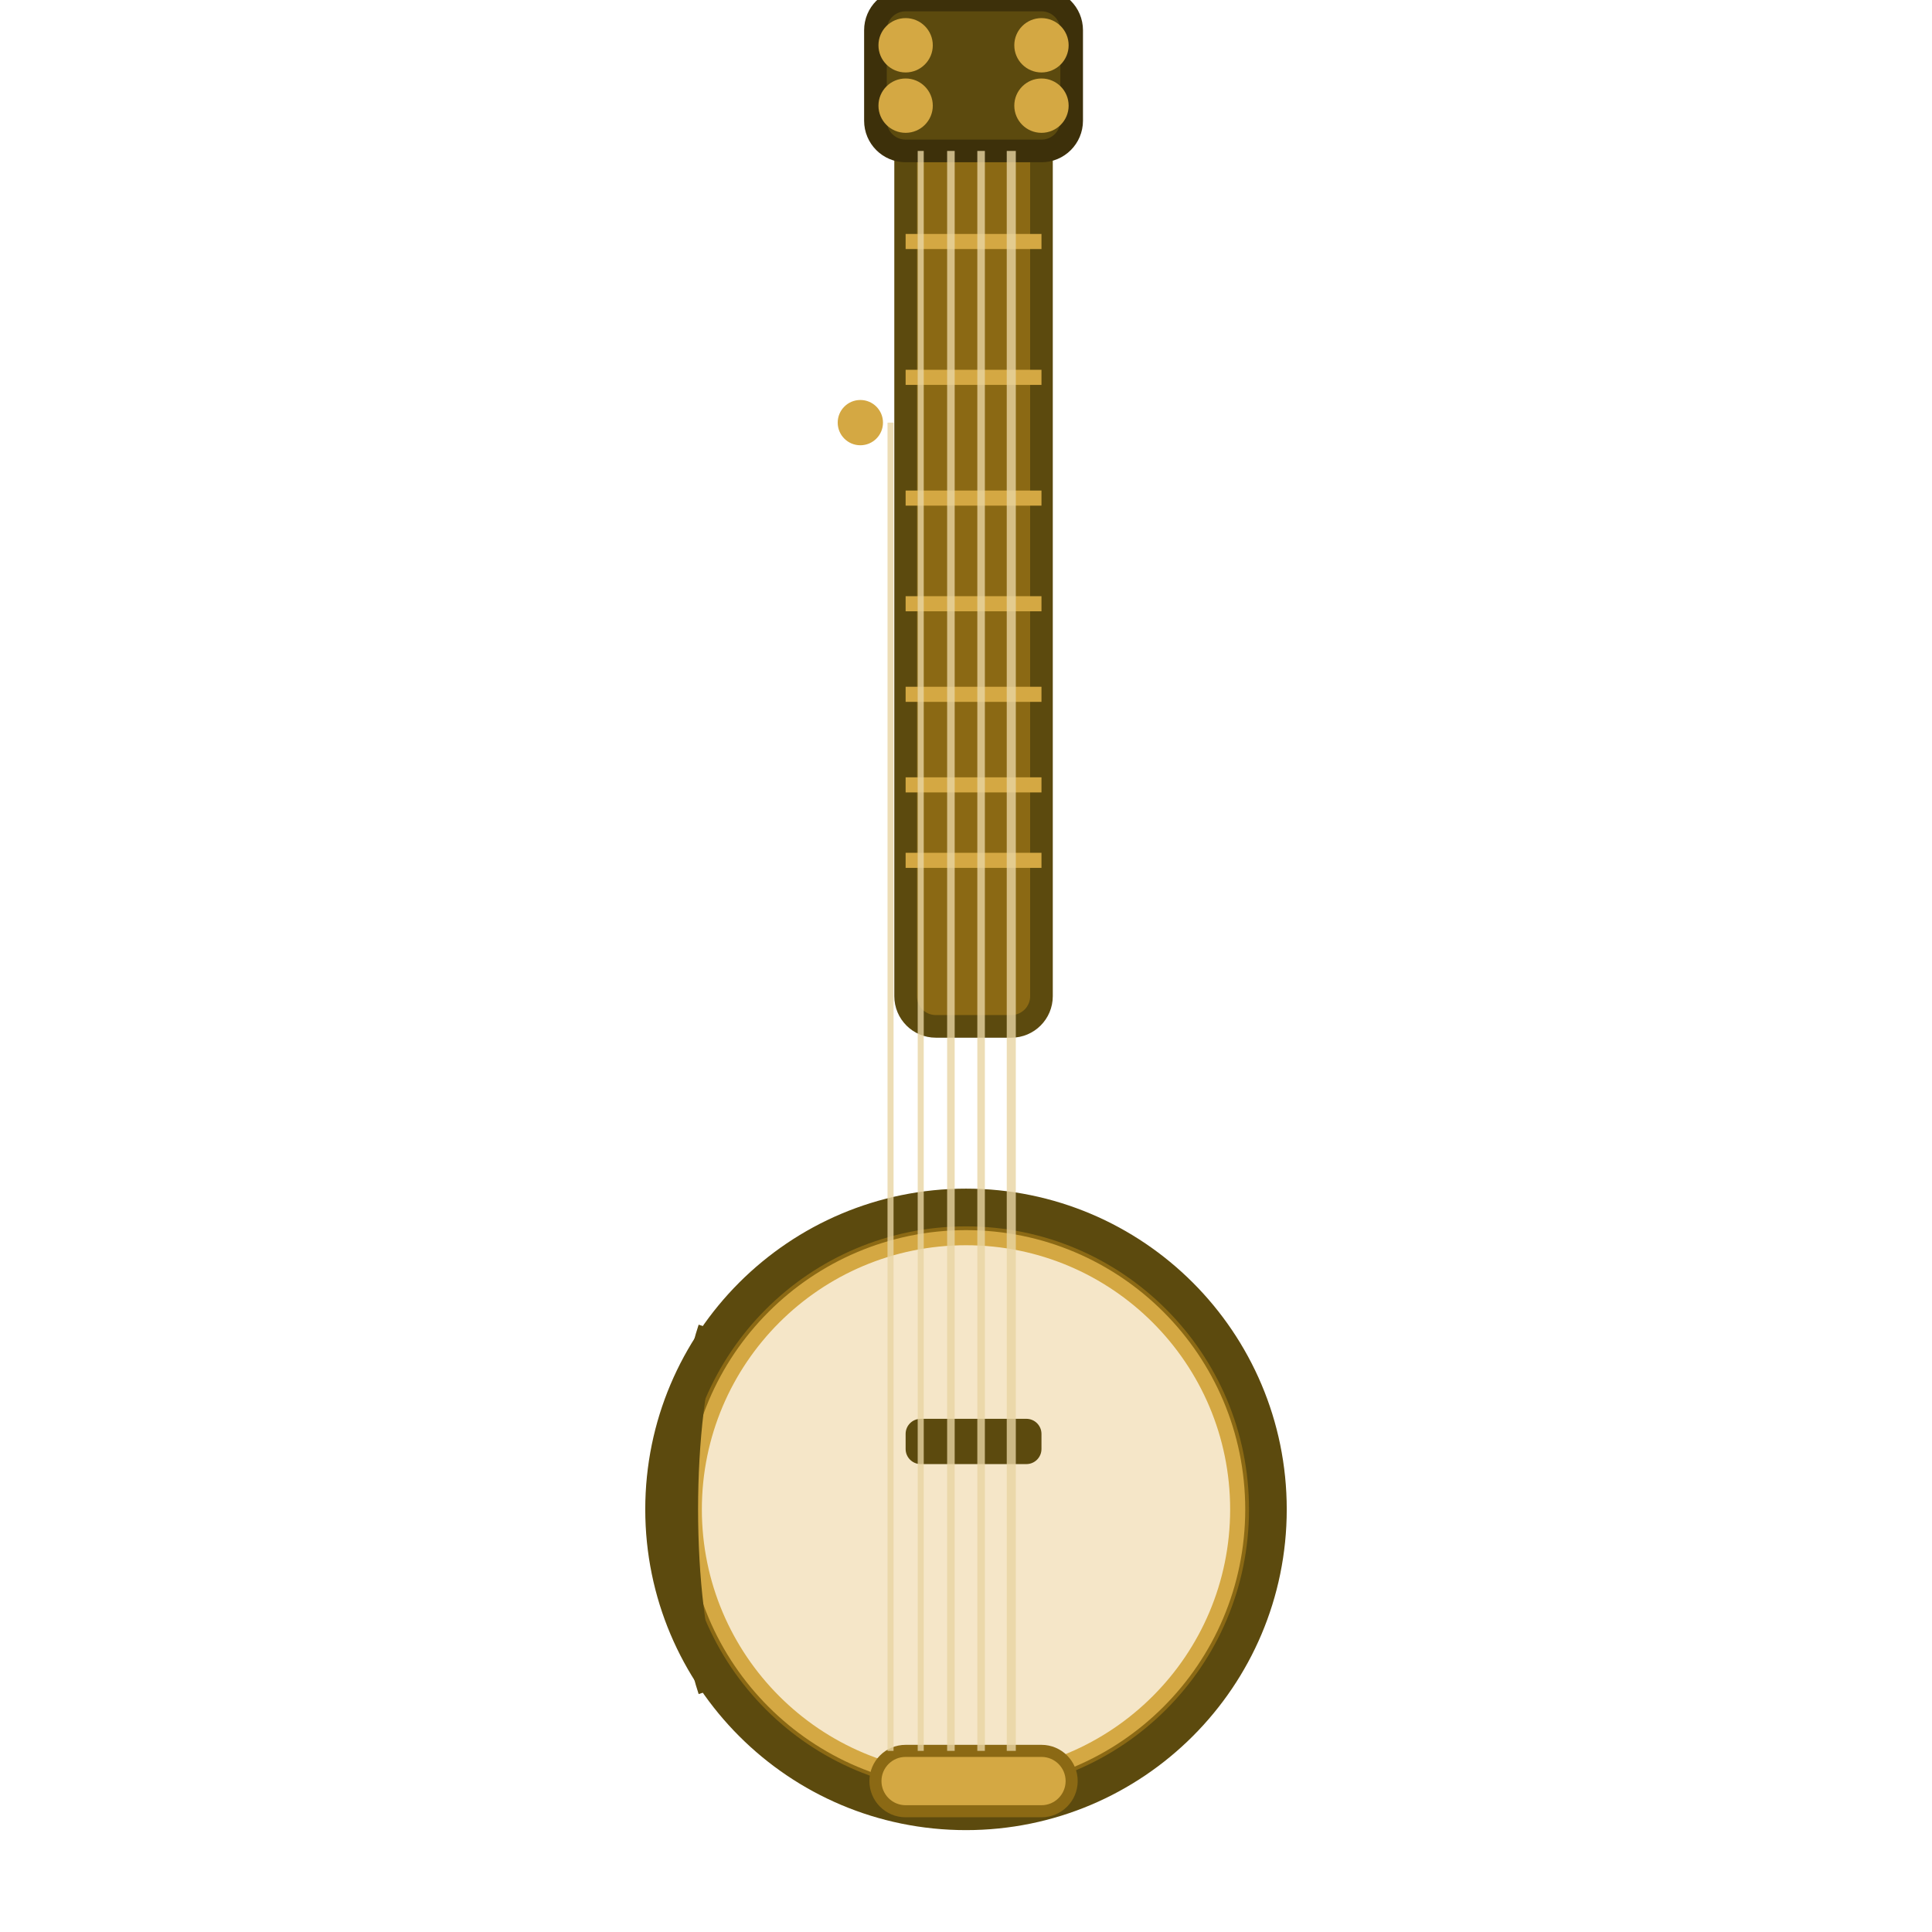
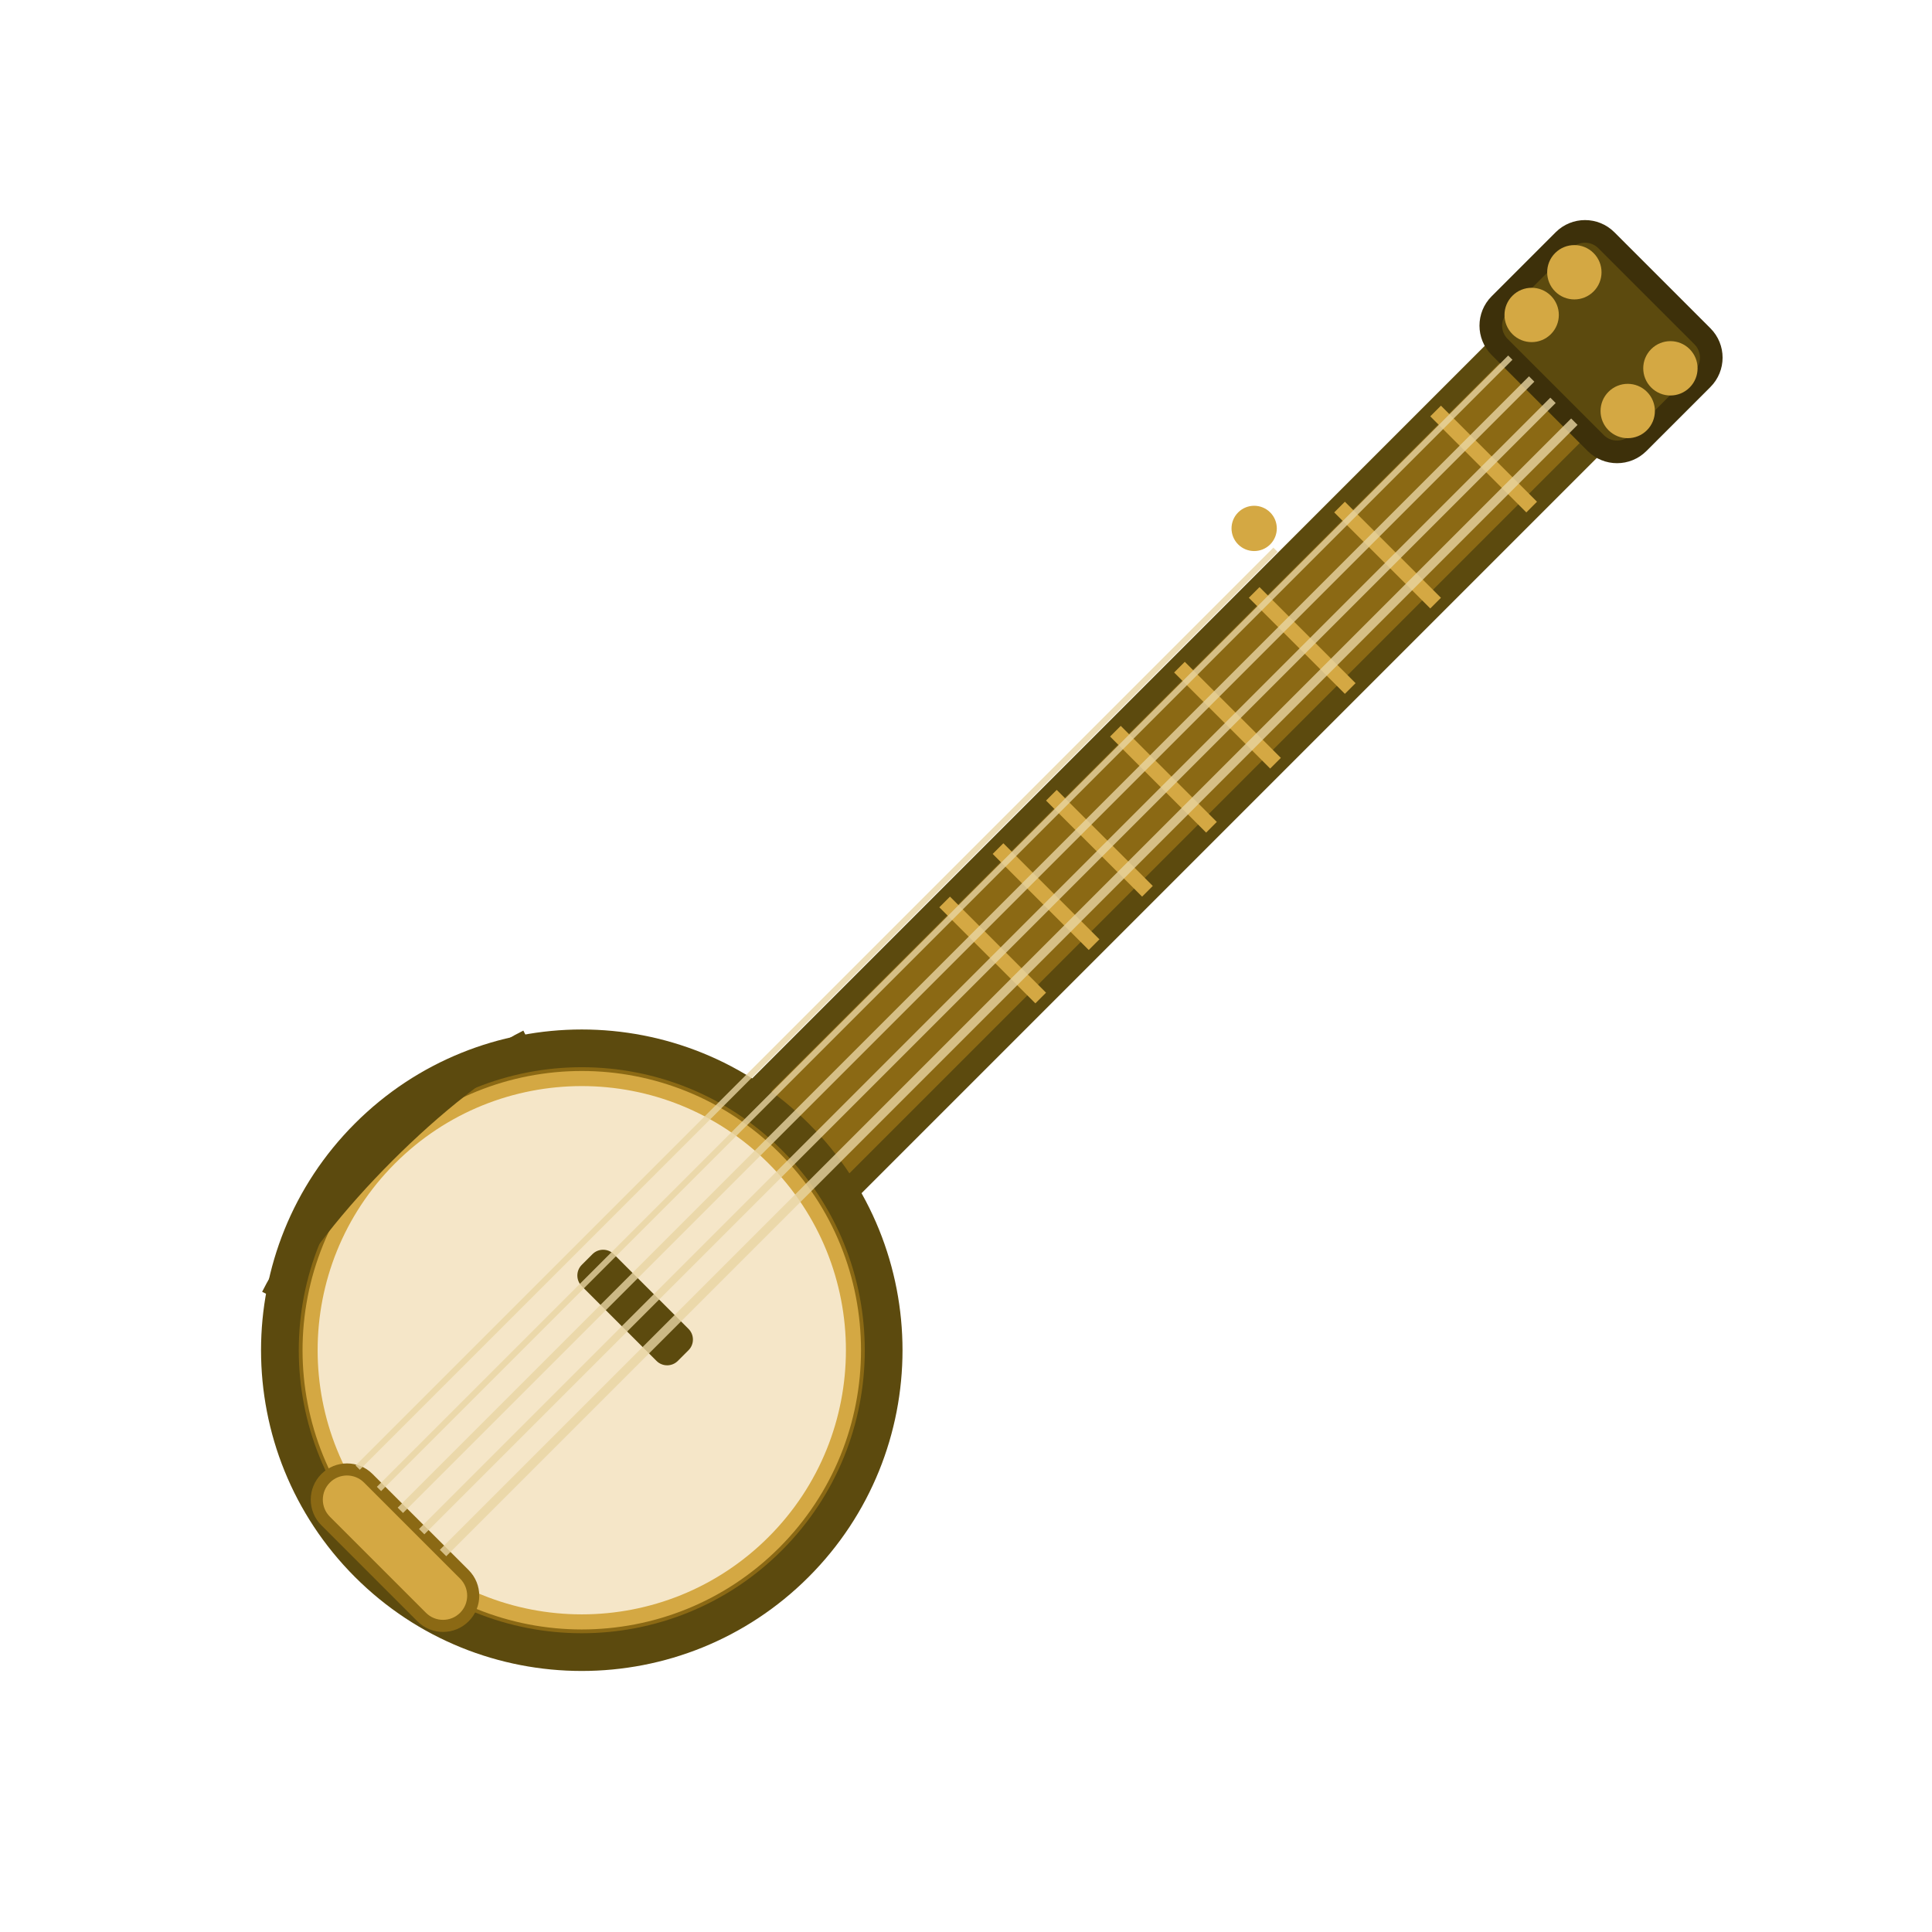
<svg xmlns="http://www.w3.org/2000/svg" viewBox="0 0 128 128" width="128" height="128">
-   <rect x="60" y="6" width="9" height="62" rx="2" fill="#8B6914" stroke="#5C4A0E" stroke-width="1.5" />
-   <line x1="60" y1="16" x2="69" y2="16" stroke="#D4A843" stroke-width="1" />
-   <line x1="60" y1="25" x2="69" y2="25" stroke="#D4A843" stroke-width="1" />
-   <line x1="60" y1="33" x2="69" y2="33" stroke="#D4A843" stroke-width="1" />
-   <line x1="60" y1="40" x2="69" y2="40" stroke="#D4A843" stroke-width="1" />
-   <line x1="60" y1="46" x2="69" y2="46" stroke="#D4A843" stroke-width="1" />
-   <line x1="60" y1="52" x2="69" y2="52" stroke="#D4A843" stroke-width="1" />
-   <line x1="60" y1="57" x2="69" y2="57" stroke="#D4A843" stroke-width="1" />
-   <rect x="58" y="0" width="13" height="10" rx="2" fill="#5C4A0E" stroke="#3D300A" stroke-width="1.5" />
-   <circle cx="60" cy="3" r="1.8" fill="#D4A843" />
-   <circle cx="60" cy="7" r="1.8" fill="#D4A843" />
-   <circle cx="69" cy="3" r="1.8" fill="#D4A843" />
-   <circle cx="69" cy="7" r="1.8" fill="#D4A843" />
-   <circle cx="57" cy="28" r="1.5" fill="#D4A843" />
-   <circle cx="64" cy="100" r="20" fill="#8B6914" stroke="#5C4A0E" stroke-width="2.5" />
-   <circle cx="64" cy="100" r="18" fill="#F5E6C8" stroke="#D4A843" stroke-width="1" />
-   <rect x="60" y="94" width="9" height="3" rx="1" fill="#5C4A0E" />
-   <rect x="58" y="116" width="13" height="4" rx="2" fill="#D4A843" stroke="#8B6914" stroke-width="0.8" />
-   <line x1="61" y1="10" x2="61" y2="116" stroke="#E8D5A3" stroke-width="0.4" opacity="0.8" />
-   <line x1="63" y1="10" x2="63" y2="116" stroke="#E8D5A3" stroke-width="0.5" opacity="0.8" />
-   <line x1="65" y1="10" x2="65" y2="116" stroke="#E8D5A3" stroke-width="0.5" opacity="0.8" />
-   <line x1="67" y1="10" x2="67" y2="116" stroke="#E8D5A3" stroke-width="0.6" opacity="0.8" />
-   <line x1="59" y1="28" x2="59" y2="116" stroke="#E8D5A3" stroke-width="0.4" opacity="0.8" />
-   <path d="M 47 88 C 45 94, 45 106, 47 112" fill="none" stroke="#5C4A0E" stroke-width="1.5" />
+   <g transform="rotate(45, 64, 64)">
+     <rect x="60" y="6" width="9" height="78" rx="2" fill="#8B6914" stroke="#5C4A0E" stroke-width="1.5" />
+     <line x1="60" y1="16" x2="69" y2="16" stroke="#D4A843" stroke-width="1" />
+     <line x1="60" y1="25" x2="69" y2="25" stroke="#D4A843" stroke-width="1" />
+     <line x1="60" y1="33" x2="69" y2="33" stroke="#D4A843" stroke-width="1" />
+     <line x1="60" y1="40" x2="69" y2="40" stroke="#D4A843" stroke-width="1" />
+     <line x1="60" y1="46" x2="69" y2="46" stroke="#D4A843" stroke-width="1" />
+     <line x1="60" y1="52" x2="69" y2="52" stroke="#D4A843" stroke-width="1" />
+     <line x1="60" y1="57" x2="69" y2="57" stroke="#D4A843" stroke-width="1" />
+     <line x1="60" y1="62" x2="69" y2="62" stroke="#D4A843" stroke-width="1" />
+     <rect x="58" y="0" width="13" height="10" rx="2" fill="#5C4A0E" stroke="#3D300A" stroke-width="1.5" />
+     <circle cx="60" cy="3" r="1.8" fill="#D4A843" />
+     <circle cx="60" cy="7" r="1.8" fill="#D4A843" />
+     <circle cx="69" cy="3" r="1.8" fill="#D4A843" />
+     <circle cx="69" cy="7" r="1.8" fill="#D4A843" />
+     <circle cx="57" cy="30" r="1.5" fill="#D4A843" />
+     <circle cx="64" cy="100" r="20" fill="#8B6914" stroke="#5C4A0E" stroke-width="2.5" />
+     <circle cx="64" cy="100" r="18" fill="#F5E6C8" stroke="#D4A843" stroke-width="1" />
+     <rect x="60" y="94" width="9" height="3" rx="1" fill="#5C4A0E" />
+     <rect x="58" y="116" width="13" height="4" rx="2" fill="#D4A843" stroke="#8B6914" stroke-width="0.8" />
+     <line x1="61" y1="10" x2="61" y2="116" stroke="#E8D5A3" stroke-width="0.4" opacity="0.8" />
+     <line x1="63" y1="10" x2="63" y2="116" stroke="#E8D5A3" stroke-width="0.5" opacity="0.8" />
+     <line x1="65" y1="10" x2="65" y2="116" stroke="#E8D5A3" stroke-width="0.5" opacity="0.8" />
+     <line x1="67" y1="10" x2="67" y2="116" stroke="#E8D5A3" stroke-width="0.6" opacity="0.8" />
+     <line x1="59" y1="30" x2="59" y2="116" stroke="#E8D5A3" stroke-width="0.4" opacity="0.8" />
+     <path d="M 47 88 C 45 94, 45 106, 47 112" fill="none" stroke="#5C4A0E" stroke-width="1.5" />
+   </g>
</svg>
